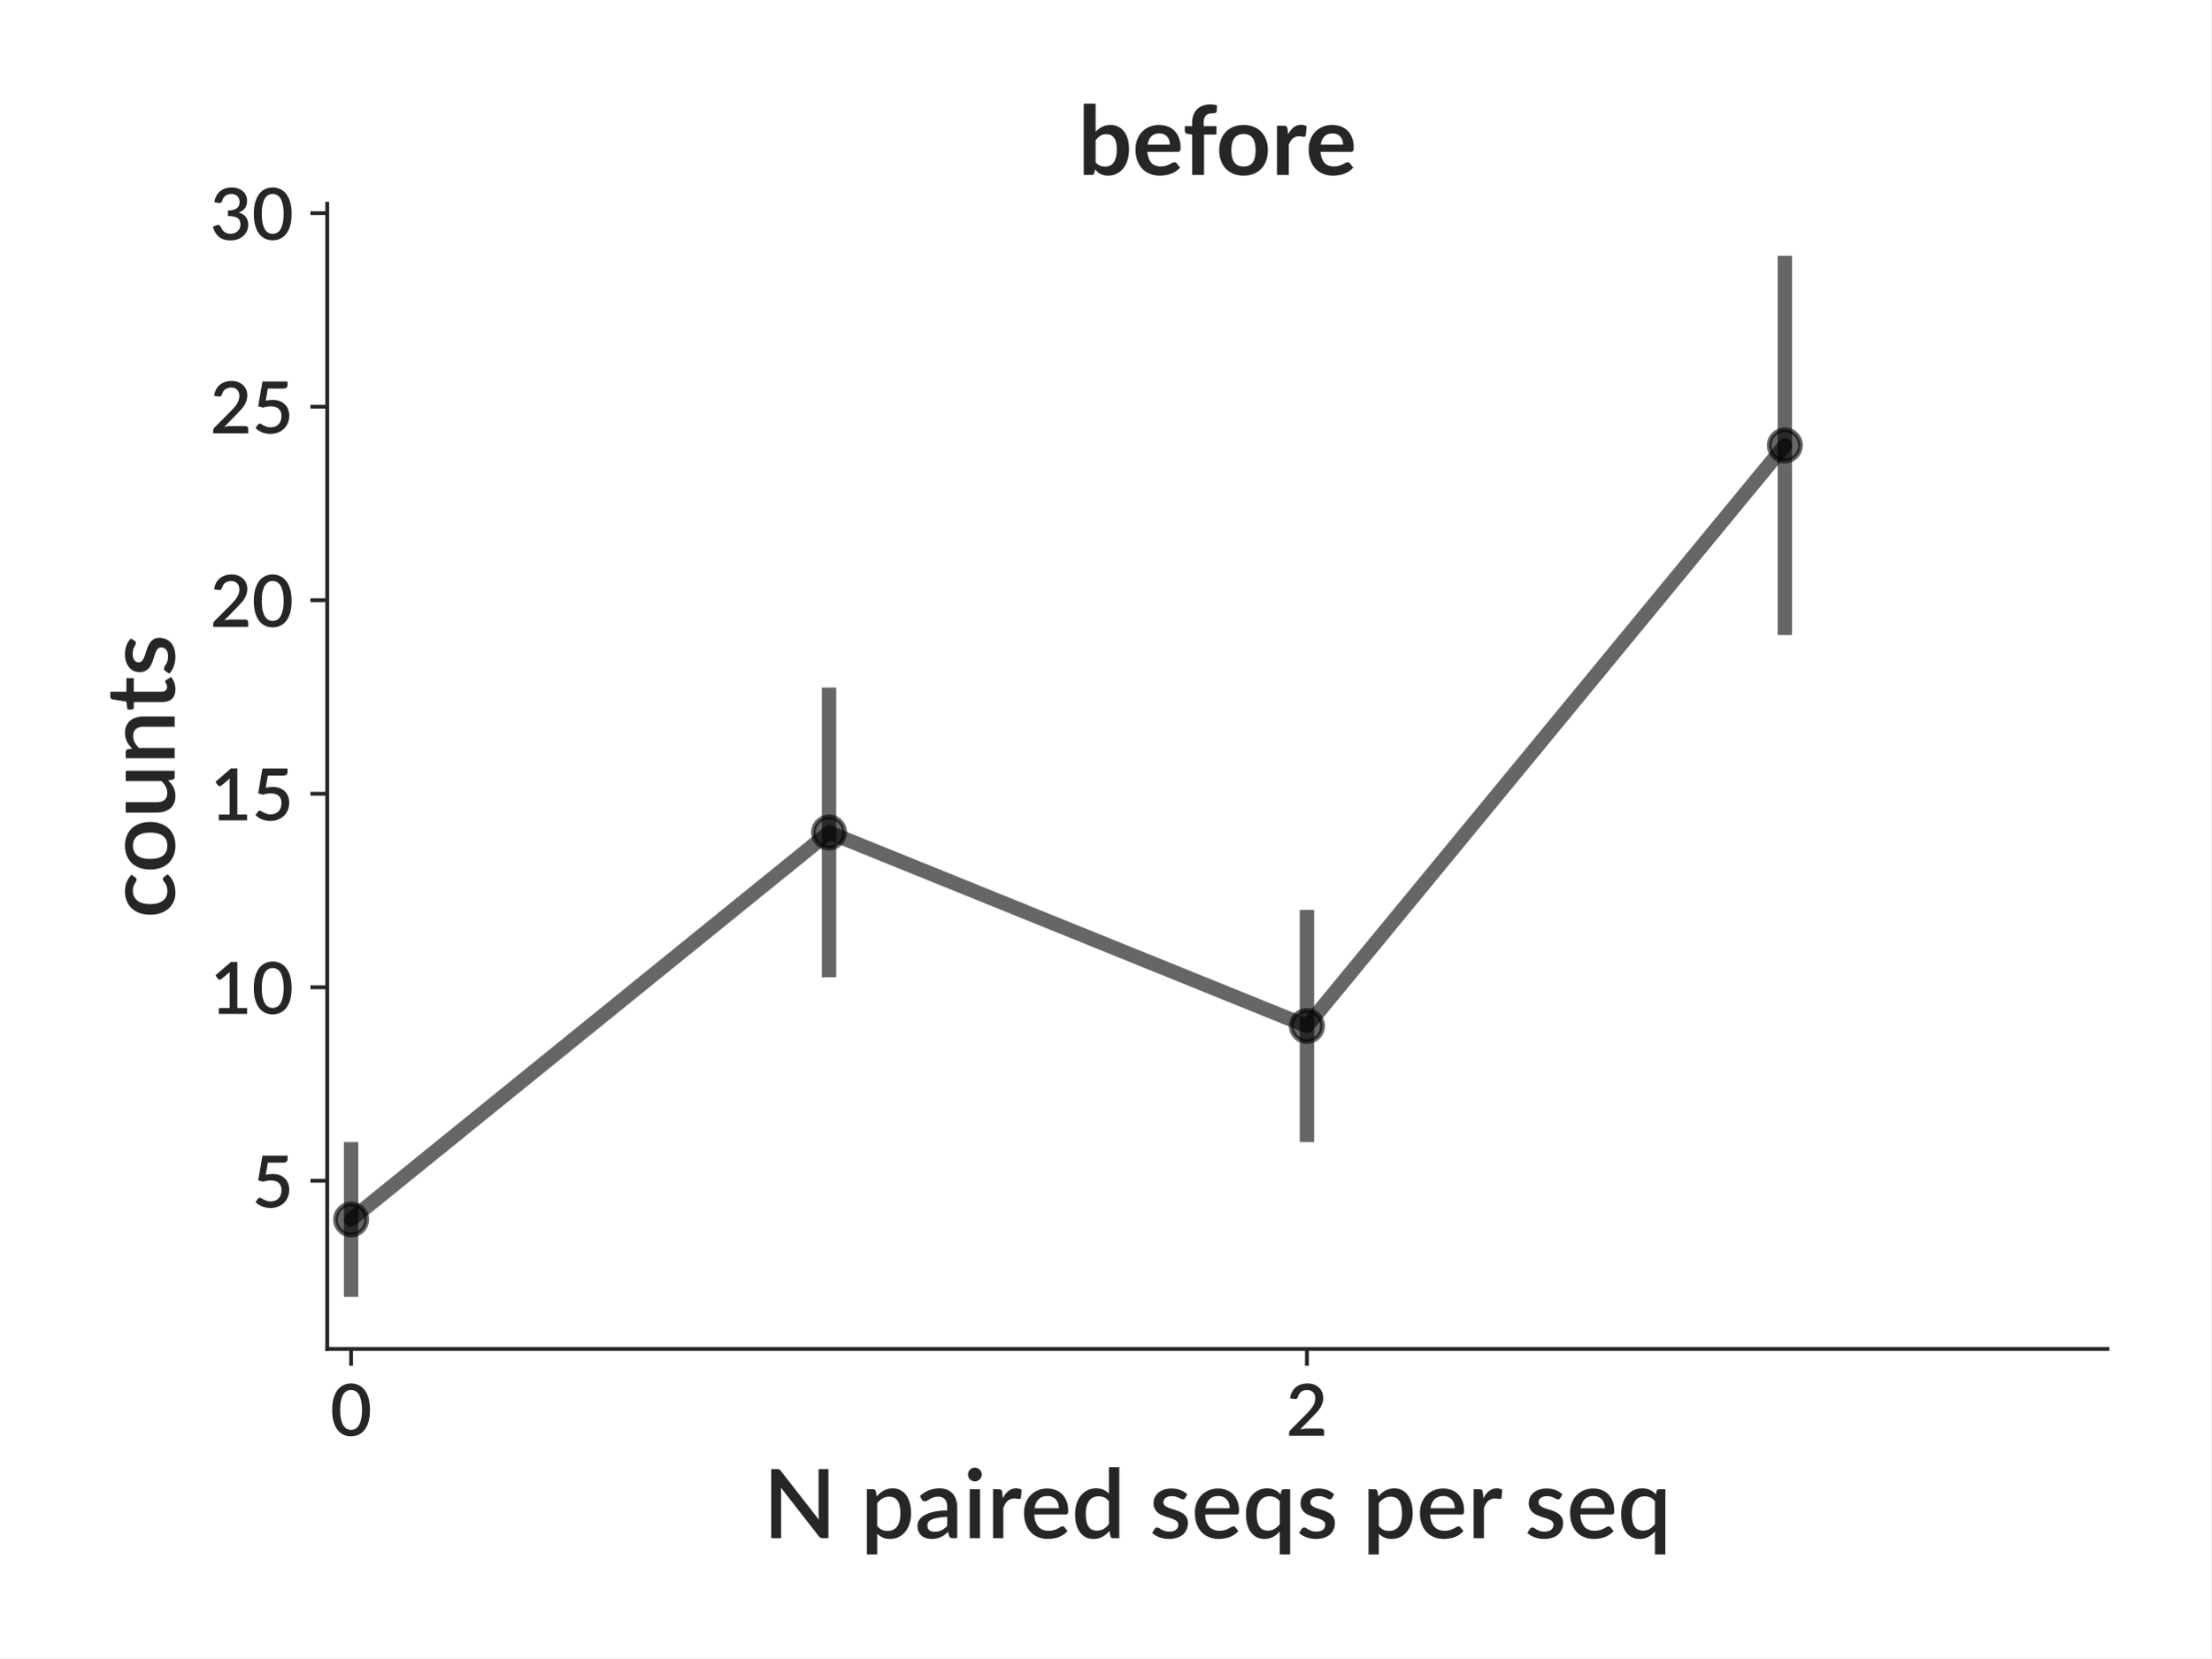
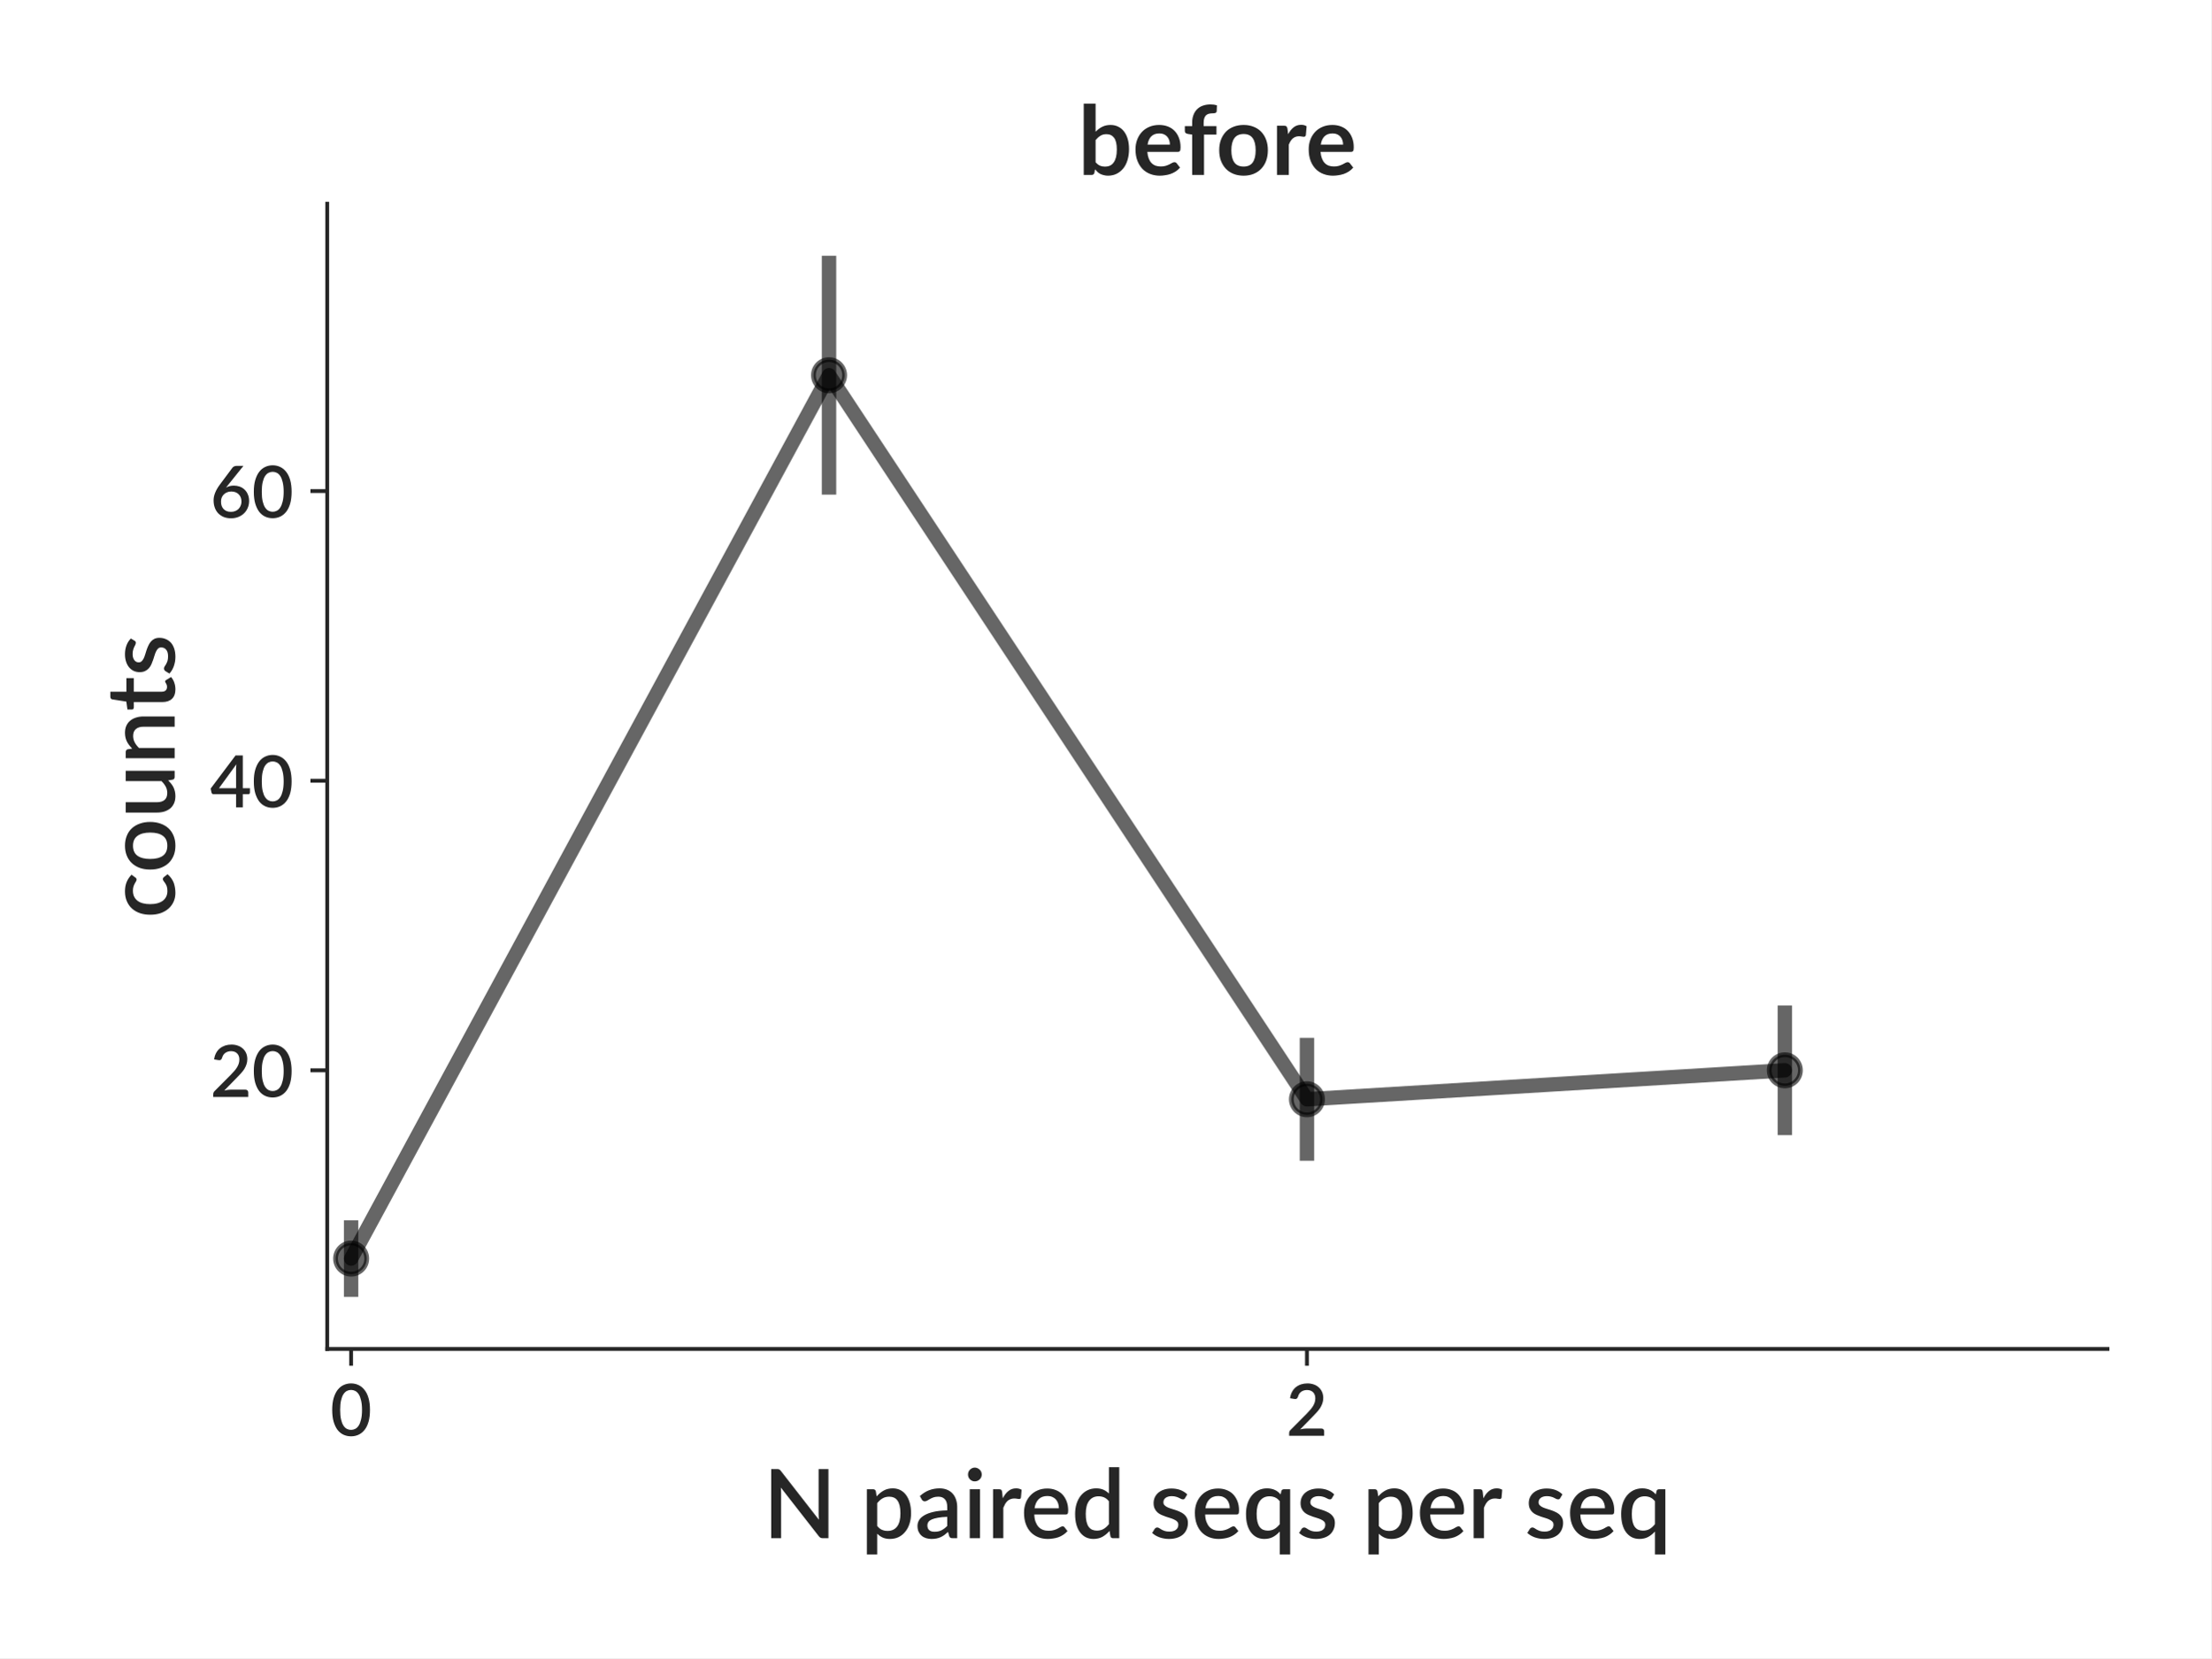
<svg xmlns="http://www.w3.org/2000/svg" xmlns:xlink="http://www.w3.org/1999/xlink" height="345.6pt" version="1.1" viewBox="0 0 460.8 345.6" width="460.8pt">
  <defs>
    <style type="text/css">*{stroke-linecap:butt;stroke-linejoin:round;}</style>
  </defs>
  <g id="figure_1">
    <g id="patch_1">
      <path d="M 0 345.6  L 460.8 345.6  L 460.8 0  L 0 0  z " style="fill:#ffffff;" />
    </g>
    <g id="axes_1">
      <g id="patch_2">
        <path d="M 68.191 281.166  L 439.2 281.166  L 439.2 42.459  L 68.191 42.459  z " style="fill:#ffffff;" />
      </g>
      <g id="matplotlib.axis_1">
        <g id="xtick_1">
          <g id="line2d_1">
            <defs>
-               <path d="M 0 0  L 0 3.5  " id="m9bea38de8d" style="stroke:#262626;stroke-width:0.8;" />
+               <path d="M 0 0  L 0 3.5  " id="m6bd52581eb" style="stroke:#262626;stroke-width:0.8;" />
            </defs>
            <g>
-               <use style="fill:#262626;stroke:#262626;stroke-width:0.8;" x="73.171" xlink:href="#m9bea38de8d" y="281.166" />
+               <use style="fill:#262626;stroke:#262626;stroke-width:0.8;" x="73.171" xlink:href="#m6bd52581eb" y="281.166" />
            </g>
          </g>
          <g id="text_1">
            <text style="fill:#262626;font-family:Lato;font-size:15px;font-stretch:normal;font-style:normal;font-weight:600;text-anchor:middle;" transform="rotate(-0, 73.17062, 299.2664)" x="73.171" y="299.266">0</text>
          </g>
        </g>
        <g id="xtick_2">
          <g id="line2d_2">
            <g>
-               <use style="fill:#262626;stroke:#262626;stroke-width:0.8;" x="272.37" xlink:href="#m9bea38de8d" y="281.166" />
+               <use style="fill:#262626;stroke:#262626;stroke-width:0.8;" x="272.37" xlink:href="#m6bd52581eb" y="281.166" />
            </g>
          </g>
          <g id="text_2">
            <text style="fill:#262626;font-family:Lato;font-size:15px;font-stretch:normal;font-style:normal;font-weight:600;text-anchor:middle;" transform="rotate(-0, 272.3703, 299.2664)" x="272.37" y="299.266">2</text>
          </g>
        </g>
        <g id="text_3">
          <text style="fill:#262626;font-family:Lato;font-size:20px;font-stretch:normal;font-style:normal;font-weight:600;text-anchor:middle;" transform="rotate(-0, 253.6953, 320.6094)" x="253.695" y="320.609">N paired seqs per seq</text>
        </g>
      </g>
      <g id="matplotlib.axis_2">
        <g id="ytick_1">
          <g id="line2d_3">
            <defs>
-               <path d="M 0 0  L -3.5 0  " id="md6366550b3" style="stroke:#262626;stroke-width:0.8;" />
+               <path d="M 0 0  L -3.5 0  " id="m0441057d1b" style="stroke:#262626;stroke-width:0.8;" />
            </defs>
            <g>
-               <use style="fill:#262626;stroke:#262626;stroke-width:0.8;" x="68.191" xlink:href="#md6366550b3" y="246.114" />
+               <use style="fill:#262626;stroke:#262626;stroke-width:0.8;" x="68.191" xlink:href="#m0441057d1b" y="223.089" />
            </g>
          </g>
          <g id="text_4">
-             <text style="fill:#262626;font-family:Lato;font-size:15px;font-stretch:normal;font-style:normal;font-weight:600;text-anchor:end;" transform="rotate(-0, 61.19062, 251.6637)" x="61.191" y="251.664">5</text>
+             <text style="fill:#262626;font-family:Lato;font-size:15px;font-stretch:normal;font-style:normal;font-weight:600;text-anchor:end;" transform="rotate(-0, 61.19062, 228.6393)" x="61.191" y="228.639">20</text>
          </g>
        </g>
        <g id="ytick_2">
          <g id="line2d_4">
            <g>
-               <use style="fill:#262626;stroke:#262626;stroke-width:0.8;" x="68.191" xlink:href="#md6366550b3" y="205.776" />
+               <use style="fill:#262626;stroke:#262626;stroke-width:0.8;" x="68.191" xlink:href="#m0441057d1b" y="162.719" />
            </g>
          </g>
          <g id="text_5">
-             <text style="fill:#262626;font-family:Lato;font-size:15px;font-stretch:normal;font-style:normal;font-weight:600;text-anchor:end;" transform="rotate(-0, 61.19062, 211.3264)" x="61.191" y="211.326">10</text>
+             <text style="fill:#262626;font-family:Lato;font-size:15px;font-stretch:normal;font-style:normal;font-weight:600;text-anchor:end;" transform="rotate(-0, 61.19062, 168.2691)" x="61.191" y="168.269">40</text>
          </g>
        </g>
        <g id="ytick_3">
          <g id="line2d_5">
            <g>
-               <use style="fill:#262626;stroke:#262626;stroke-width:0.8;" x="68.191" xlink:href="#md6366550b3" y="165.439" />
+               <use style="fill:#262626;stroke:#262626;stroke-width:0.8;" x="68.191" xlink:href="#m0441057d1b" y="102.349" />
            </g>
          </g>
          <g id="text_6">
-             <text style="fill:#262626;font-family:Lato;font-size:15px;font-stretch:normal;font-style:normal;font-weight:600;text-anchor:end;" transform="rotate(-0, 61.19062, 170.9891)" x="61.191" y="170.989">15</text>
+             <text style="fill:#262626;font-family:Lato;font-size:15px;font-stretch:normal;font-style:normal;font-weight:600;text-anchor:end;" transform="rotate(-0, 61.19062, 107.899)" x="61.191" y="107.899">60</text>
          </g>
        </g>
-         <g id="ytick_4">
-           <g id="line2d_6">
-             <g>
-               <use style="fill:#262626;stroke:#262626;stroke-width:0.8;" x="68.191" xlink:href="#md6366550b3" y="125.102" />
-             </g>
-           </g>
-           <g id="text_7">
-             <text style="fill:#262626;font-family:Lato;font-size:15px;font-stretch:normal;font-style:normal;font-weight:600;text-anchor:end;" transform="rotate(-0, 61.19062, 130.6518)" x="61.191" y="130.652">20</text>
-           </g>
-         </g>
-         <g id="ytick_5">
-           <g id="line2d_7">
-             <g>
-               <use style="fill:#262626;stroke:#262626;stroke-width:0.8;" x="68.191" xlink:href="#md6366550b3" y="84.765" />
-             </g>
-           </g>
-           <g id="text_8">
-             <text style="fill:#262626;font-family:Lato;font-size:15px;font-stretch:normal;font-style:normal;font-weight:600;text-anchor:end;" transform="rotate(-0, 61.19062, 90.31455)" x="61.191" y="90.315">25</text>
-           </g>
-         </g>
-         <g id="ytick_6">
-           <g id="line2d_8">
-             <g>
-               <use style="fill:#262626;stroke:#262626;stroke-width:0.8;" x="68.191" xlink:href="#md6366550b3" y="44.427" />
-             </g>
-           </g>
-           <g id="text_9">
-             <text style="fill:#262626;font-family:Lato;font-size:15px;font-stretch:normal;font-style:normal;font-weight:600;text-anchor:end;" transform="rotate(-0, 61.19062, 49.97726)" x="61.191" y="49.977">30</text>
-           </g>
-         </g>
-         <g id="text_10">
+         <g id="text_7">
          <text style="fill:#262626;font-family:Lato;font-size:20px;font-stretch:normal;font-style:normal;font-weight:600;text-anchor:middle;" transform="rotate(-90, 36.4, 161.8129)" x="36.4" y="161.813">counts</text>
        </g>
      </g>
      <g id="LineCollection_1">
-         <path clip-path="url(#p98a30e99e6)" d="M 73.171 270.316  L 73.171 238.046  " style="fill:none;stroke:#000000;stroke-opacity:0.6;stroke-width:3;" />
-         <path clip-path="url(#p98a30e99e6)" d="M 172.77 203.692  L 172.77 143.321  " style="fill:none;stroke:#000000;stroke-opacity:0.6;stroke-width:3;" />
-         <path clip-path="url(#p98a30e99e6)" d="M 272.37 238.046  L 272.37 189.642  " style="fill:none;stroke:#000000;stroke-opacity:0.6;stroke-width:3;" />
-         <path clip-path="url(#p98a30e99e6)" d="M 371.97 132.354  L 371.97 53.31  " style="fill:none;stroke:#000000;stroke-opacity:0.6;stroke-width:3;" />
+         <path clip-path="url(#p5d45e2bdc1)" d="M 73.171 270.316  L 73.171 254.344  " style="fill:none;stroke:#000000;stroke-opacity:0.6;stroke-width:3;" />
+         <path clip-path="url(#p5d45e2bdc1)" d="M 172.77 103.092  L 172.77 53.31  " style="fill:none;stroke:#000000;stroke-opacity:0.6;stroke-width:3;" />
+         <path clip-path="url(#p5d45e2bdc1)" d="M 272.37 241.933  L 272.37 216.32  " style="fill:none;stroke:#000000;stroke-opacity:0.6;stroke-width:3;" />
+         <path clip-path="url(#p5d45e2bdc1)" d="M 371.97 236.588  L 371.97 209.59  " style="fill:none;stroke:#000000;stroke-opacity:0.6;stroke-width:3;" />
      </g>
-       <g id="line2d_9">
-         <path clip-path="url(#p98a30e99e6)" d="M 73.171 254.181  L 172.77 173.507  L 272.37 213.844  L 371.97 92.832  " style="fill:none;stroke:#000000;stroke-linecap:round;stroke-opacity:0.6;stroke-width:3;" />
+       <g id="line2d_6">
+         <path clip-path="url(#p5d45e2bdc1)" d="M 73.171 262.33  L 172.77 78.201  L 272.37 229.126  L 371.97 223.089  " style="fill:none;stroke:#000000;stroke-linecap:round;stroke-opacity:0.6;stroke-width:3;" />
        <defs>
-           <path d="M 0 3.25  C 0.862 3.25 1.689 2.908 2.298 2.298  C 2.908 1.689 3.25 0.862 3.25 0  C 3.25 -0.862 2.908 -1.689 2.298 -2.298  C 1.689 -2.908 0.862 -3.25 0 -3.25  C -0.862 -3.25 -1.689 -2.908 -2.298 -2.298  C -2.908 -1.689 -3.25 -0.862 -3.25 0  C -3.25 0.862 -2.908 1.689 -2.298 2.298  C -1.689 2.908 -0.862 3.25 0 3.25  z " id="me57f8800b0" style="stroke:#000000;stroke-opacity:0.6;" />
+           <path d="M 0 3.25  C 0.862 3.25 1.689 2.908 2.298 2.298  C 2.908 1.689 3.25 0.862 3.25 0  C 3.25 -0.862 2.908 -1.689 2.298 -2.298  C 1.689 -2.908 0.862 -3.25 0 -3.25  C -0.862 -3.25 -1.689 -2.908 -2.298 -2.298  C -2.908 -1.689 -3.25 -0.862 -3.25 0  C -3.25 0.862 -2.908 1.689 -2.298 2.298  C -1.689 2.908 -0.862 3.25 0 3.25  z " id="m4e3cceb122" style="stroke:#000000;stroke-opacity:0.6;" />
        </defs>
-         <g clip-path="url(#p98a30e99e6)">
-           <use style="fill-opacity:0.6;stroke:#000000;stroke-opacity:0.6;" x="73.171" xlink:href="#me57f8800b0" y="254.181" />
-           <use style="fill-opacity:0.6;stroke:#000000;stroke-opacity:0.6;" x="172.77" xlink:href="#me57f8800b0" y="173.507" />
-           <use style="fill-opacity:0.6;stroke:#000000;stroke-opacity:0.6;" x="272.37" xlink:href="#me57f8800b0" y="213.844" />
-           <use style="fill-opacity:0.6;stroke:#000000;stroke-opacity:0.6;" x="371.97" xlink:href="#me57f8800b0" y="92.832" />
+         <g clip-path="url(#p5d45e2bdc1)">
+           <use style="fill-opacity:0.6;stroke:#000000;stroke-opacity:0.6;" x="73.171" xlink:href="#m4e3cceb122" y="262.33" />
+           <use style="fill-opacity:0.6;stroke:#000000;stroke-opacity:0.6;" x="172.77" xlink:href="#m4e3cceb122" y="78.201" />
+           <use style="fill-opacity:0.6;stroke:#000000;stroke-opacity:0.6;" x="272.37" xlink:href="#m4e3cceb122" y="229.126" />
+           <use style="fill-opacity:0.6;stroke:#000000;stroke-opacity:0.6;" x="371.97" xlink:href="#m4e3cceb122" y="223.089" />
        </g>
      </g>
      <g id="patch_3">
        <path d="M 68.191 281.166  L 68.191 42.459  " style="fill:none;stroke:#262626;stroke-linecap:square;stroke-linejoin:miter;stroke-width:0.8;" />
      </g>
      <g id="patch_4">
        <path d="M 68.191 281.166  L 439.2 281.166  " style="fill:none;stroke:#262626;stroke-linecap:square;stroke-linejoin:miter;stroke-width:0.8;" />
      </g>
-       <g id="text_11">
+       <g id="text_8">
        <text style="fill:#262626;font-family:Lato;font-size:20px;font-stretch:normal;font-style:normal;font-weight:bold;text-anchor:middle;" transform="rotate(-0, 253.6953, 36.45938)" x="253.695" y="36.459">before</text>
      </g>
    </g>
  </g>
  <defs>
-     <clipPath id="p98a30e99e6">
+     <clipPath id="p5d45e2bdc1">
      <rect height="238.707" width="371.009" x="68.191" y="42.459" />
    </clipPath>
  </defs>
</svg>
